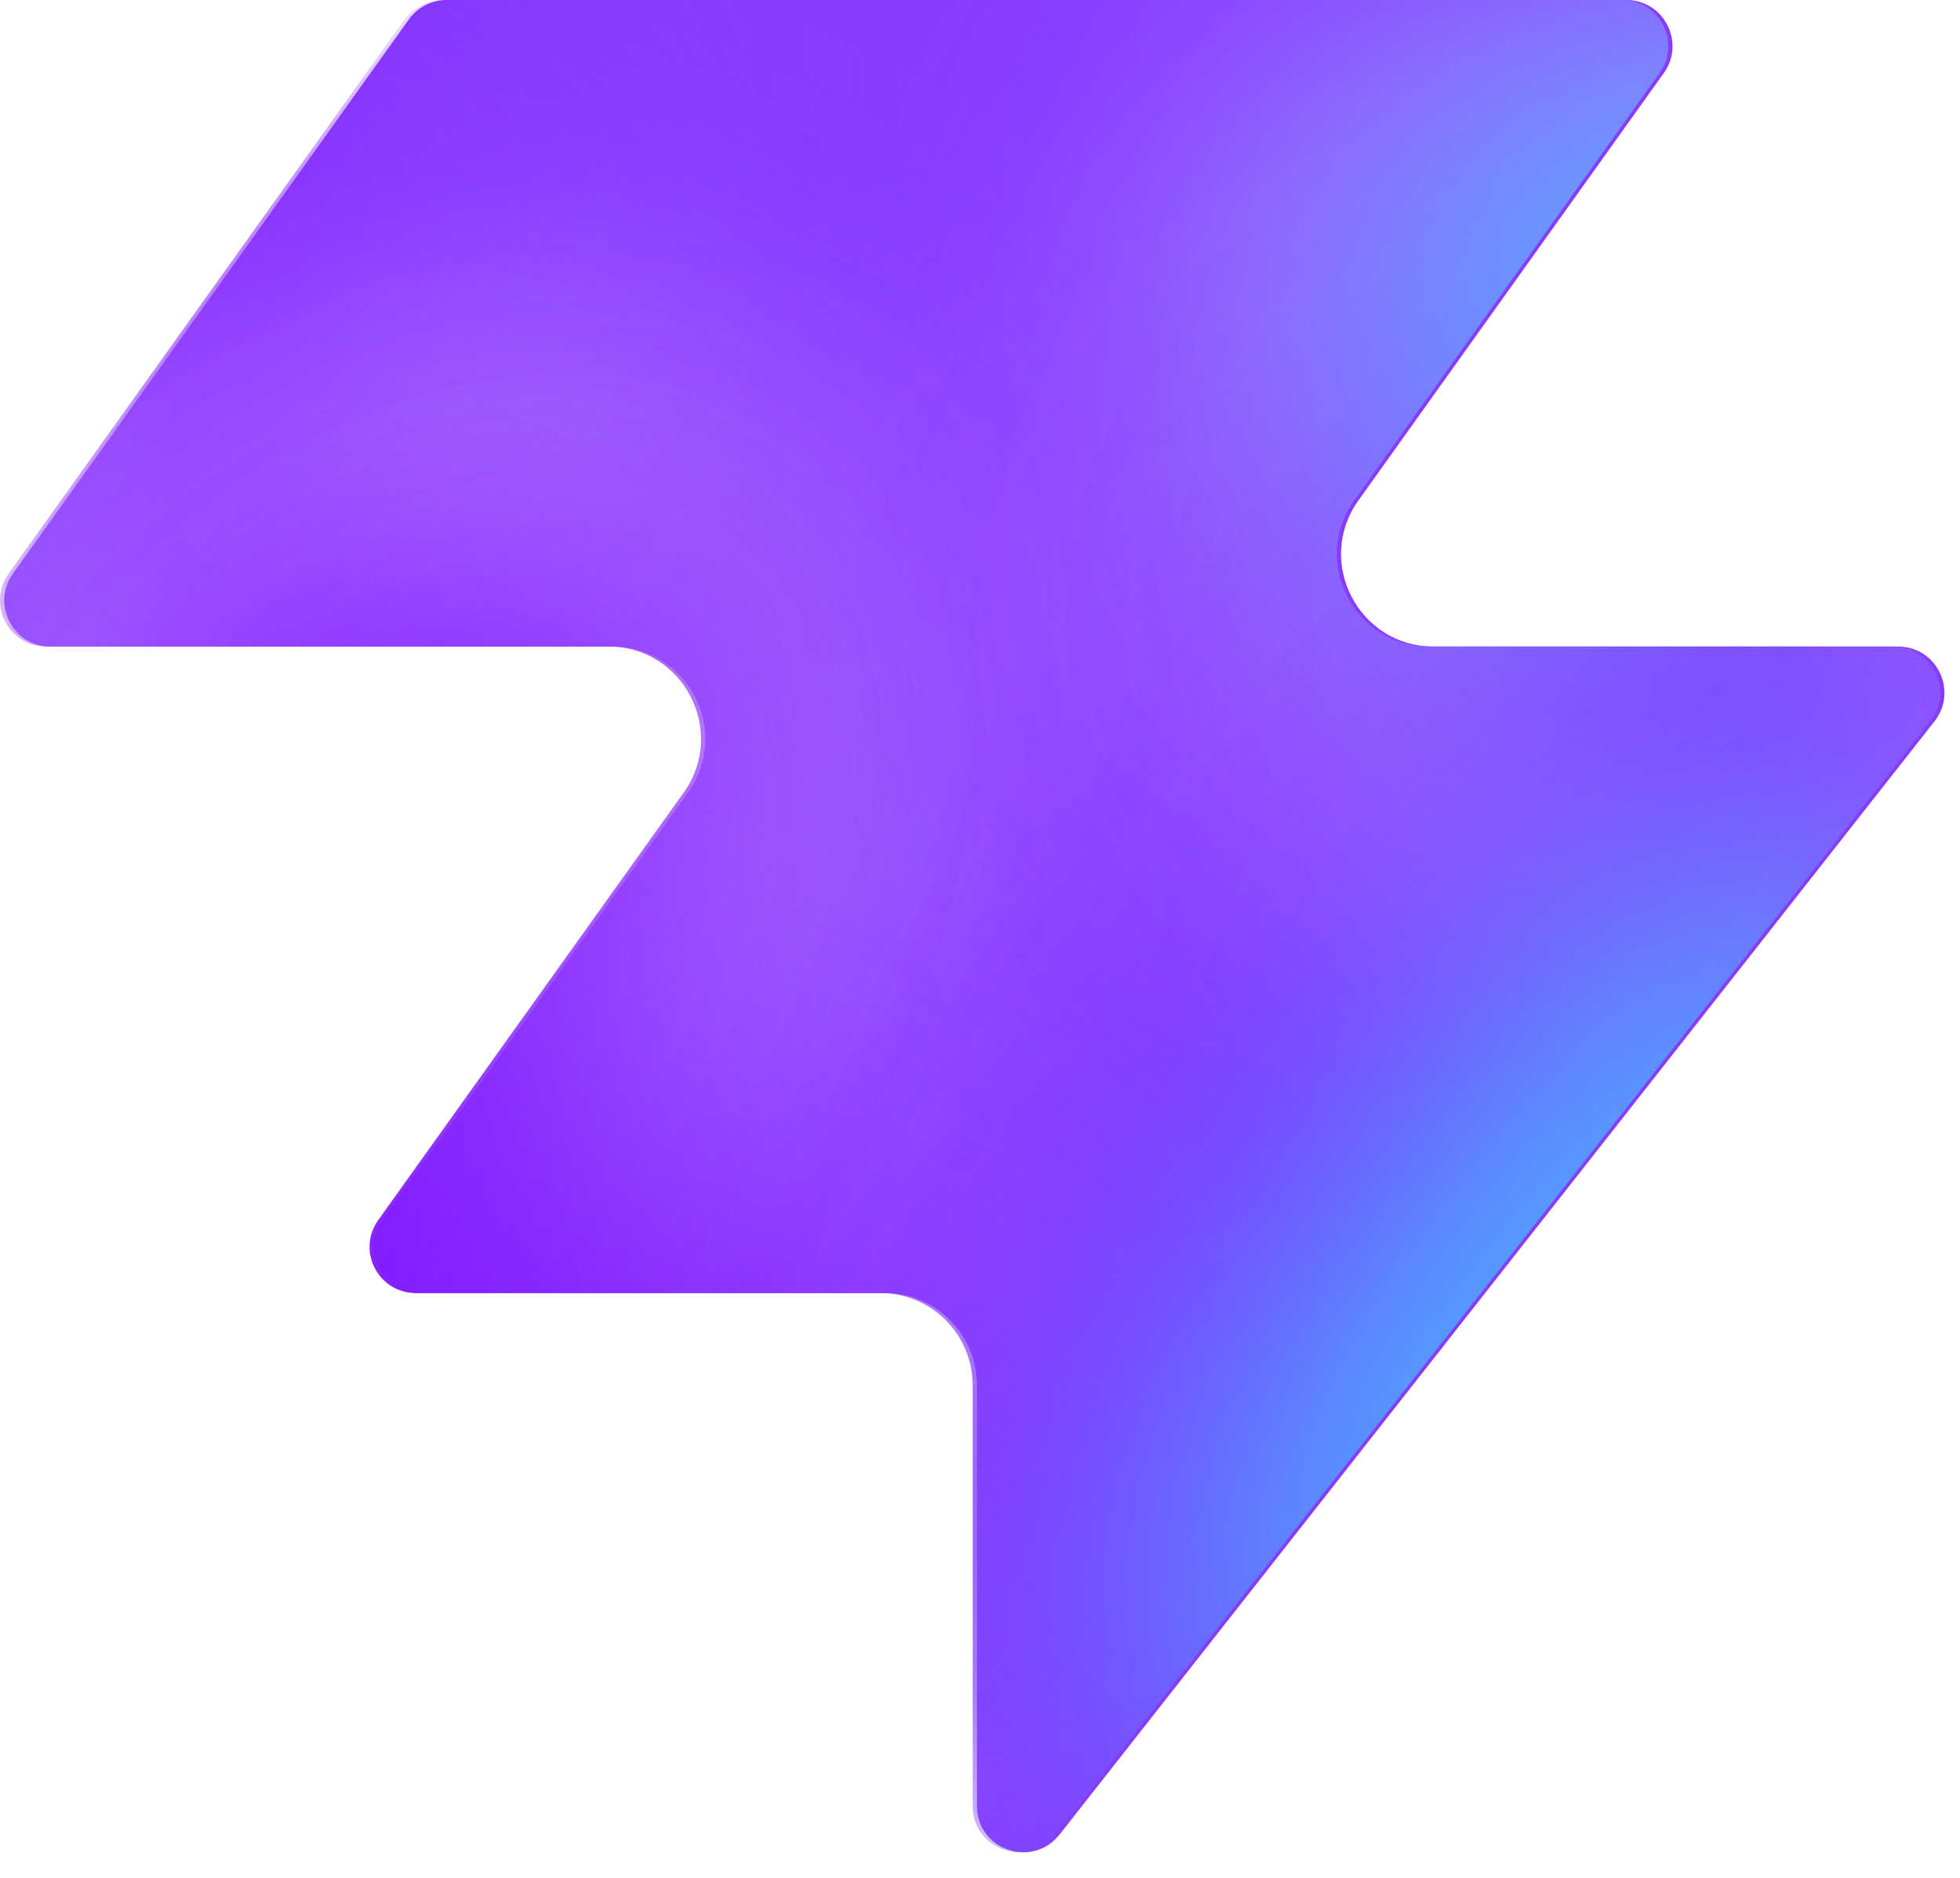
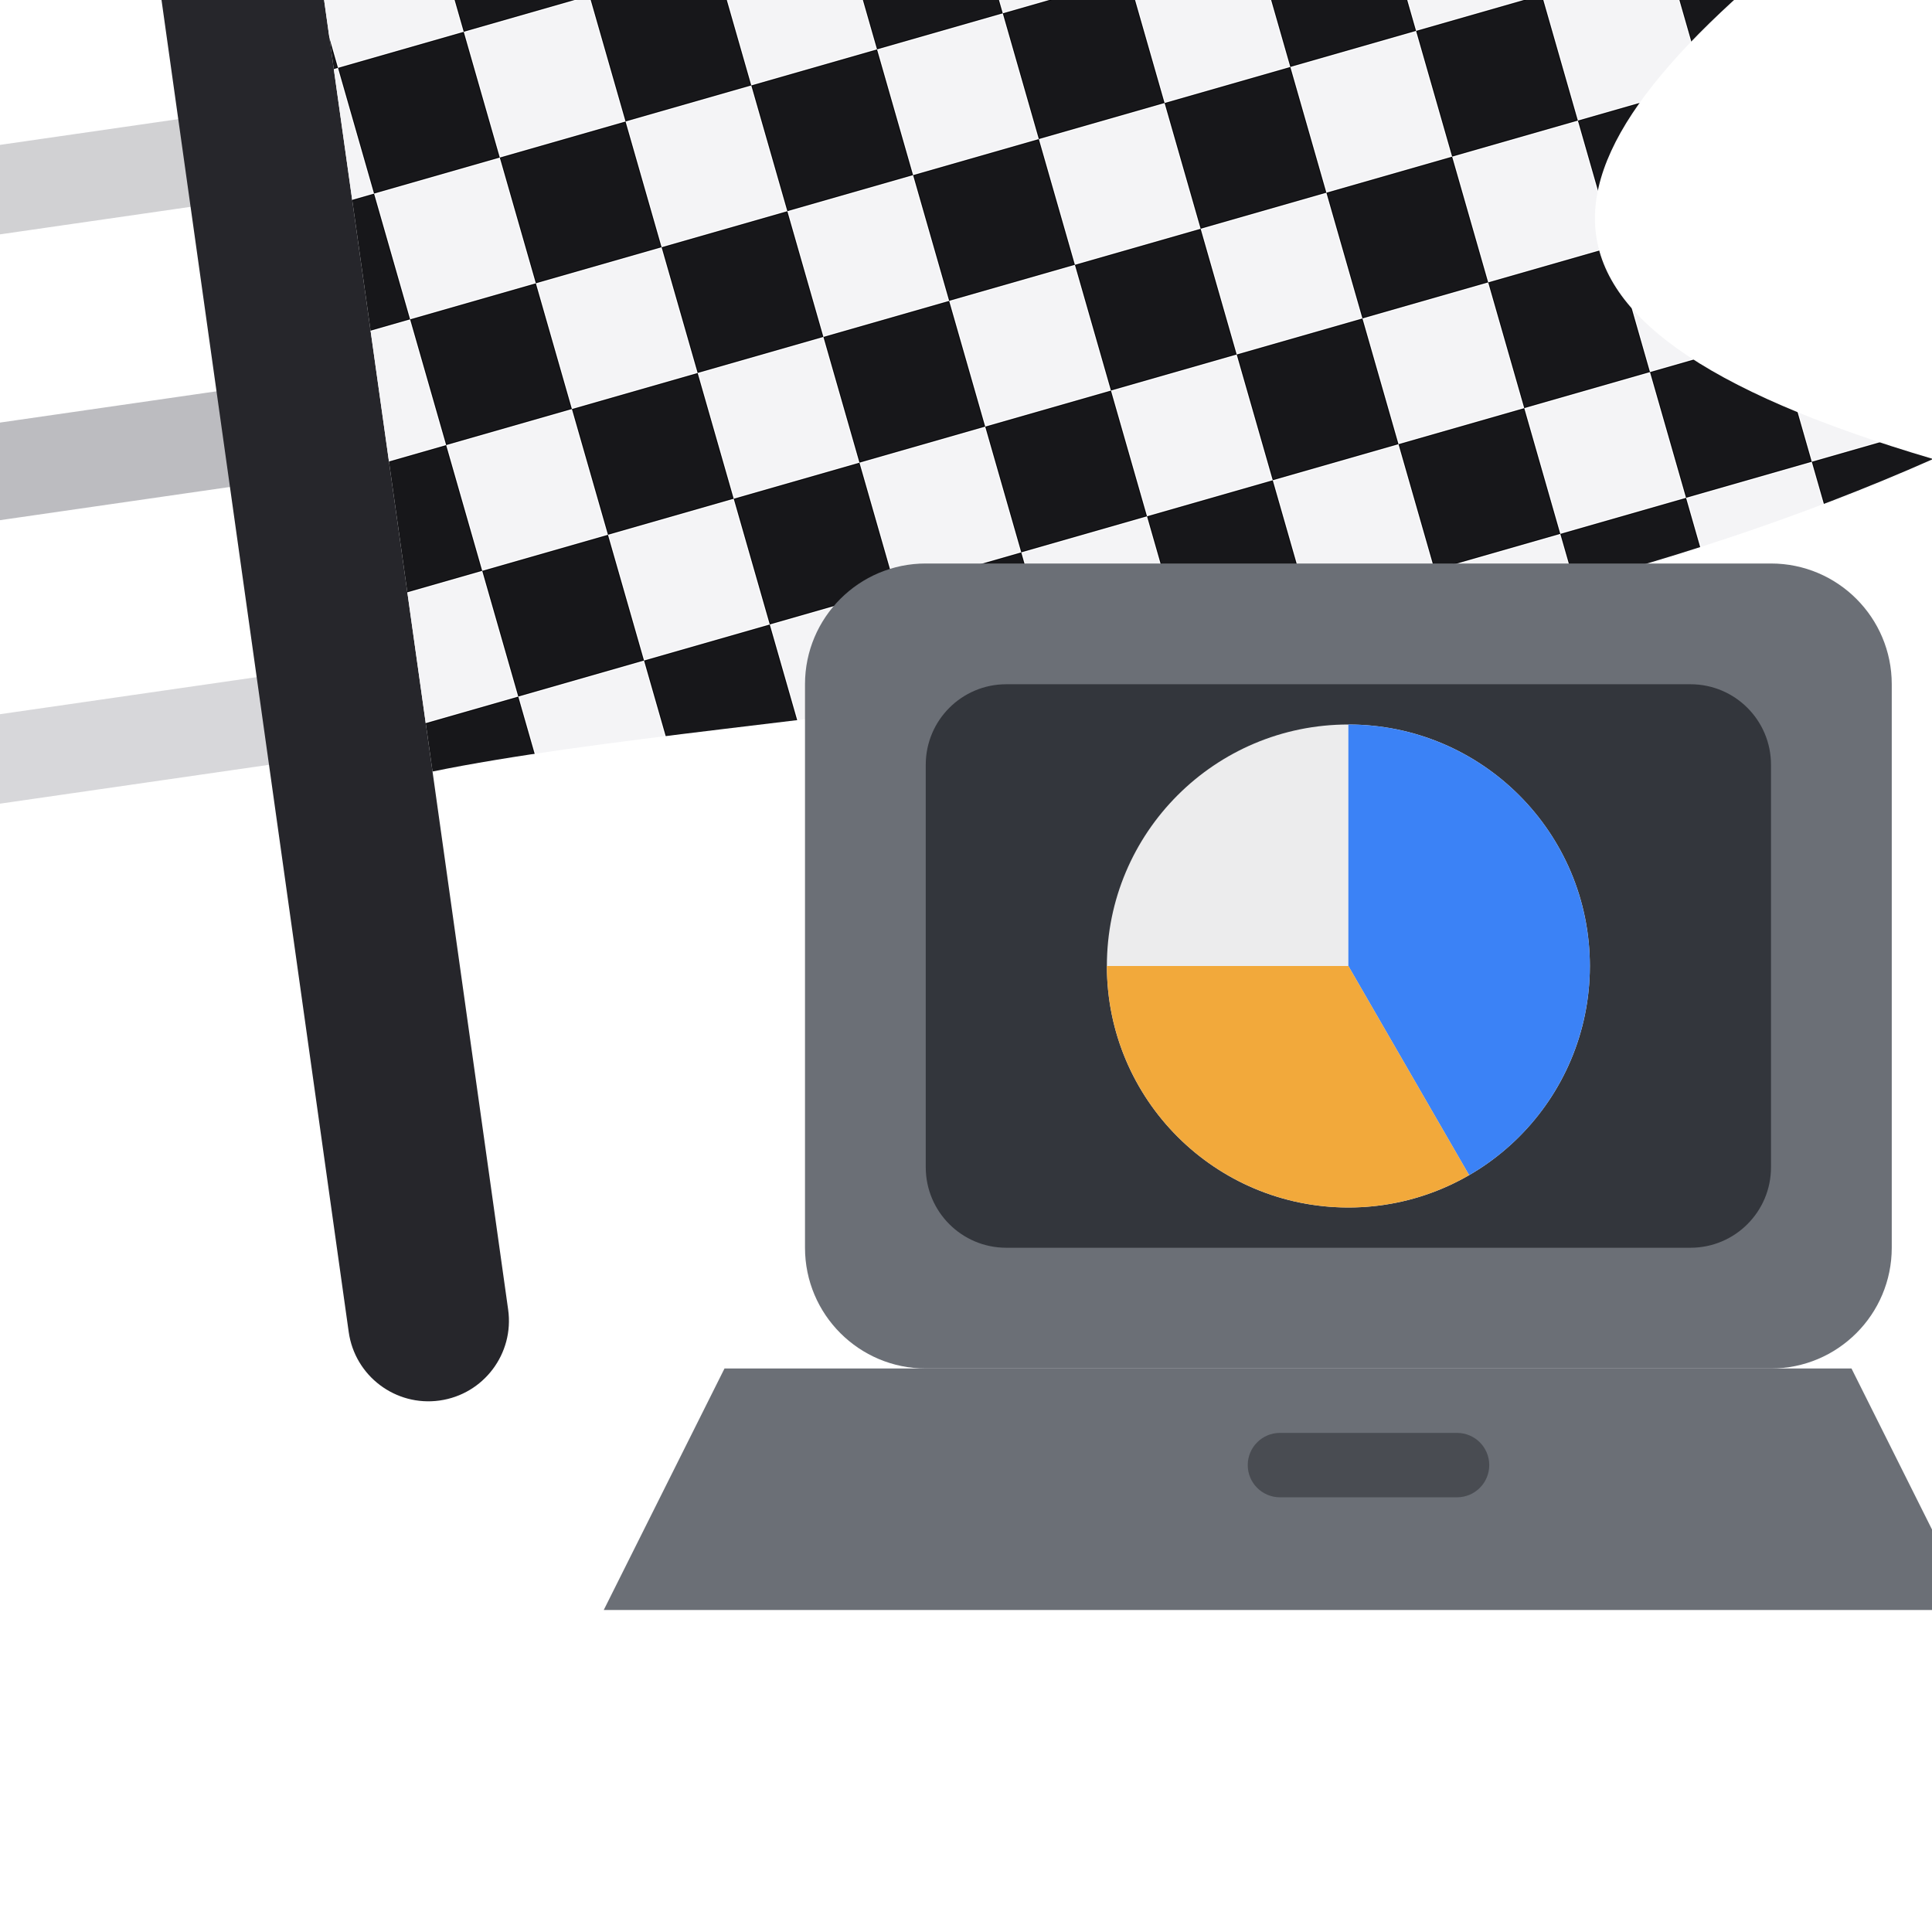
- <svg xmlns="http://www.w3.org/2000/svg" width="48" height="46" fill="none" viewBox="0 0 48 46">
-   <path fill="#863bff" d="M25.946 44.938c-.664.845-2.021.375-2.021-.698V33.937a2.26 2.26 0 0 0-2.262-2.262H10.287c-.92 0-1.456-1.04-.92-1.788l7.48-10.471c1.07-1.497 0-3.578-1.842-3.578H1.237c-.92 0-1.456-1.04-.92-1.788L10.013.474c.214-.297.556-.474.92-.474h28.894c.92 0 1.456 1.04.92 1.788l-7.48 10.471c-1.07 1.498 0 3.579 1.842 3.579h11.377c.943 0 1.473 1.088.89 1.83L25.947 44.94z" style="fill:#863bff;fill:color(display-p3 .525 .23 1);fill-opacity:1" />
-   <mask id="a" width="48" height="46" x="0" y="0" maskUnits="userSpaceOnUse" style="mask-type:alpha">
-     <path fill="#000" d="M25.842 44.938c-.664.844-2.021.375-2.021-.698V33.937a2.26 2.26 0 0 0-2.262-2.262H10.183c-.92 0-1.456-1.04-.92-1.788l7.48-10.471c1.07-1.498 0-3.579-1.842-3.579H1.133c-.92 0-1.456-1.04-.92-1.787L9.91.473c.214-.297.556-.474.92-.474h28.894c.92 0 1.456 1.04.92 1.788l-7.48 10.471c-1.07 1.498 0 3.578 1.842 3.578h11.377c.943 0 1.473 1.088.89 1.832L25.843 44.94z" style="fill:#000;fill-opacity:1" />
-   </mask>
-   <g mask="url(#a)">
-     <g filter="url(#b)">
-       <ellipse cx="5.508" cy="14.704" fill="#ede6ff" rx="5.508" ry="14.704" style="fill:#ede6ff;fill:color(display-p3 .927 .903 1);fill-opacity:1" transform="matrix(.00324 1 1 -.00324 -4.47 31.516)" />
-     </g>
-     <g filter="url(#c)">
-       <ellipse cx="10.399" cy="29.851" fill="#ede6ff" rx="10.399" ry="29.851" style="fill:#ede6ff;fill:color(display-p3 .927 .903 1);fill-opacity:1" transform="matrix(.00324 1 1 -.00324 -39.328 7.883)" />
-     </g>
-     <g filter="url(#d)">
-       <ellipse cx="5.508" cy="30.487" fill="#7e14ff" rx="5.508" ry="30.487" style="fill:#7e14ff;fill:color(display-p3 .492 .077 1);fill-opacity:1" transform="rotate(89.814 -25.913 -14.639)scale(1 -1)" />
-     </g>
-     <g filter="url(#e)">
-       <ellipse cx="5.508" cy="30.599" fill="#7e14ff" rx="5.508" ry="30.599" style="fill:#7e14ff;fill:color(display-p3 .492 .077 1);fill-opacity:1" transform="rotate(89.814 -32.644 -3.334)scale(1 -1)" />
-     </g>
-     <g filter="url(#f)">
-       <ellipse cx="5.508" cy="30.599" fill="#7e14ff" rx="5.508" ry="30.599" style="fill:#7e14ff;fill:color(display-p3 .492 .077 1);fill-opacity:1" transform="matrix(.00324 1 1 -.00324 -34.34 30.47)" />
-     </g>
-     <g filter="url(#g)">
-       <ellipse cx="14.072" cy="22.078" fill="#ede6ff" rx="14.072" ry="22.078" style="fill:#ede6ff;fill:color(display-p3 .927 .903 1);fill-opacity:1" transform="rotate(93.35 24.506 48.493)scale(-1 1)" />
-     </g>
-     <g filter="url(#h)">
-       <ellipse cx="3.47" cy="21.501" fill="#7e14ff" rx="3.47" ry="21.501" style="fill:#7e14ff;fill:color(display-p3 .492 .077 1);fill-opacity:1" transform="rotate(89.009 28.708 47.59)scale(-1 1)" />
-     </g>
-     <g filter="url(#i)">
-       <ellipse cx="3.47" cy="21.501" fill="#7e14ff" rx="3.47" ry="21.501" style="fill:#7e14ff;fill:color(display-p3 .492 .077 1);fill-opacity:1" transform="rotate(89.009 28.708 47.59)scale(-1 1)" />
-     </g>
-     <g filter="url(#j)">
-       <ellipse cx=".387" cy="8.972" fill="#7e14ff" rx="4.407" ry="29.108" style="fill:#7e14ff;fill:color(display-p3 .492 .077 1);fill-opacity:1" transform="rotate(39.51 .387 8.972)" />
-     </g>
-     <g filter="url(#k)">
-       <ellipse cx="47.523" cy="-6.092" fill="#7e14ff" rx="4.407" ry="29.108" style="fill:#7e14ff;fill:color(display-p3 .492 .077 1);fill-opacity:1" transform="rotate(37.892 47.523 -6.092)" />
-     </g>
-     <g filter="url(#l)">
-       <ellipse cx="41.412" cy="6.333" fill="#47bfff" rx="5.971" ry="9.665" style="fill:#47bfff;fill:color(display-p3 .28 .748 1);fill-opacity:1" transform="rotate(37.892 41.412 6.333)" />
-     </g>
-     <g filter="url(#m)">
-       <ellipse cx="-1.879" cy="38.332" fill="#7e14ff" rx="4.407" ry="29.108" style="fill:#7e14ff;fill:color(display-p3 .492 .077 1);fill-opacity:1" transform="rotate(37.892 -1.88 38.332)" />
-     </g>
-     <g filter="url(#n)">
-       <ellipse cx="-1.879" cy="38.332" fill="#7e14ff" rx="4.407" ry="29.108" style="fill:#7e14ff;fill:color(display-p3 .492 .077 1);fill-opacity:1" transform="rotate(37.892 -1.88 38.332)" />
-     </g>
-     <g filter="url(#o)">
-       <ellipse cx="35.651" cy="29.907" fill="#7e14ff" rx="4.407" ry="29.108" style="fill:#7e14ff;fill:color(display-p3 .492 .077 1);fill-opacity:1" transform="rotate(37.892 35.651 29.907)" />
-     </g>
-     <g filter="url(#p)">
-       <ellipse cx="38.418" cy="32.4" fill="#47bfff" rx="5.971" ry="15.297" style="fill:#47bfff;fill:color(display-p3 .28 .748 1);fill-opacity:1" transform="rotate(37.892 38.418 32.4)" />
-     </g>
+ <svg xmlns="http://www.w3.org/2000/svg" viewBox="0 0 48 48">
+   <defs>
+     <pattern id="checker" width="6.5" height="6.5" patternUnits="userSpaceOnUse" patternTransform="rotate(-8)">
+       <rect width="6.5" height="6.5" fill="#f4f4f6" />
+       <rect width="3.25" height="3.25" fill="#17171a" />
+       <rect x="3.25" y="3.25" width="3.25" height="3.25" fill="#17171a" />
+     </pattern>
+   </defs>
+   <g stroke="#7a7a82" stroke-linecap="round">
+     <path d="M-2 12 L7 10.7" stroke-width="2.4" opacity="0.5" />
+     <path d="M-2 5 L7 3.7" stroke-width="2.2" opacity="0.35" />
+     <path d="M-1 19 L8 17.7" stroke-width="2.2" opacity="0.3" />
  </g>
-   <defs>
-     <filter id="b" width="60.045" height="41.654" x="-19.77" y="16.149" color-interpolation-filters="sRGB" filterUnits="userSpaceOnUse">
-       <feFlood flood-opacity="0" result="BackgroundImageFix" />
-       <feBlend in="SourceGraphic" in2="BackgroundImageFix" result="shape" />
-       <feGaussianBlur result="effect1_foregroundBlur_2002_17158" stdDeviation="7.659" />
-     </filter>
-     <filter id="c" width="90.34" height="51.437" x="-54.613" y="-7.533" color-interpolation-filters="sRGB" filterUnits="userSpaceOnUse">
-       <feFlood flood-opacity="0" result="BackgroundImageFix" />
-       <feBlend in="SourceGraphic" in2="BackgroundImageFix" result="shape" />
-       <feGaussianBlur result="effect1_foregroundBlur_2002_17158" stdDeviation="7.659" />
-     </filter>
-     <filter id="d" width="79.355" height="29.4" x="-49.64" y="2.03" color-interpolation-filters="sRGB" filterUnits="userSpaceOnUse">
-       <feFlood flood-opacity="0" result="BackgroundImageFix" />
-       <feBlend in="SourceGraphic" in2="BackgroundImageFix" result="shape" />
-       <feGaussianBlur result="effect1_foregroundBlur_2002_17158" stdDeviation="4.596" />
-     </filter>
-     <filter id="e" width="79.579" height="29.4" x="-45.045" y="20.029" color-interpolation-filters="sRGB" filterUnits="userSpaceOnUse">
-       <feFlood flood-opacity="0" result="BackgroundImageFix" />
-       <feBlend in="SourceGraphic" in2="BackgroundImageFix" result="shape" />
-       <feGaussianBlur result="effect1_foregroundBlur_2002_17158" stdDeviation="4.596" />
-     </filter>
-     <filter id="f" width="79.579" height="29.4" x="-43.513" y="21.178" color-interpolation-filters="sRGB" filterUnits="userSpaceOnUse">
-       <feFlood flood-opacity="0" result="BackgroundImageFix" />
-       <feBlend in="SourceGraphic" in2="BackgroundImageFix" result="shape" />
-       <feGaussianBlur result="effect1_foregroundBlur_2002_17158" stdDeviation="4.596" />
-     </filter>
-     <filter id="g" width="74.749" height="58.852" x="15.756" y="-17.901" color-interpolation-filters="sRGB" filterUnits="userSpaceOnUse">
-       <feFlood flood-opacity="0" result="BackgroundImageFix" />
-       <feBlend in="SourceGraphic" in2="BackgroundImageFix" result="shape" />
-       <feGaussianBlur result="effect1_foregroundBlur_2002_17158" stdDeviation="7.659" />
-     </filter>
-     <filter id="h" width="61.377" height="25.362" x="23.548" y="2.284" color-interpolation-filters="sRGB" filterUnits="userSpaceOnUse">
-       <feFlood flood-opacity="0" result="BackgroundImageFix" />
-       <feBlend in="SourceGraphic" in2="BackgroundImageFix" result="shape" />
-       <feGaussianBlur result="effect1_foregroundBlur_2002_17158" stdDeviation="4.596" />
-     </filter>
-     <filter id="i" width="61.377" height="25.362" x="23.548" y="2.284" color-interpolation-filters="sRGB" filterUnits="userSpaceOnUse">
-       <feFlood flood-opacity="0" result="BackgroundImageFix" />
-       <feBlend in="SourceGraphic" in2="BackgroundImageFix" result="shape" />
-       <feGaussianBlur result="effect1_foregroundBlur_2002_17158" stdDeviation="4.596" />
-     </filter>
-     <filter id="j" width="56.045" height="63.649" x="-27.636" y="-22.853" color-interpolation-filters="sRGB" filterUnits="userSpaceOnUse">
-       <feFlood flood-opacity="0" result="BackgroundImageFix" />
-       <feBlend in="SourceGraphic" in2="BackgroundImageFix" result="shape" />
-       <feGaussianBlur result="effect1_foregroundBlur_2002_17158" stdDeviation="4.596" />
-     </filter>
-     <filter id="k" width="54.814" height="64.646" x="20.116" y="-38.415" color-interpolation-filters="sRGB" filterUnits="userSpaceOnUse">
-       <feFlood flood-opacity="0" result="BackgroundImageFix" />
-       <feBlend in="SourceGraphic" in2="BackgroundImageFix" result="shape" />
-       <feGaussianBlur result="effect1_foregroundBlur_2002_17158" stdDeviation="4.596" />
-     </filter>
-     <filter id="l" width="33.541" height="35.313" x="24.641" y="-11.323" color-interpolation-filters="sRGB" filterUnits="userSpaceOnUse">
-       <feFlood flood-opacity="0" result="BackgroundImageFix" />
-       <feBlend in="SourceGraphic" in2="BackgroundImageFix" result="shape" />
-       <feGaussianBlur result="effect1_foregroundBlur_2002_17158" stdDeviation="4.596" />
-     </filter>
-     <filter id="m" width="54.814" height="64.646" x="-29.286" y="6.009" color-interpolation-filters="sRGB" filterUnits="userSpaceOnUse">
-       <feFlood flood-opacity="0" result="BackgroundImageFix" />
-       <feBlend in="SourceGraphic" in2="BackgroundImageFix" result="shape" />
-       <feGaussianBlur result="effect1_foregroundBlur_2002_17158" stdDeviation="4.596" />
-     </filter>
-     <filter id="n" width="54.814" height="64.646" x="-29.286" y="6.009" color-interpolation-filters="sRGB" filterUnits="userSpaceOnUse">
-       <feFlood flood-opacity="0" result="BackgroundImageFix" />
-       <feBlend in="SourceGraphic" in2="BackgroundImageFix" result="shape" />
-       <feGaussianBlur result="effect1_foregroundBlur_2002_17158" stdDeviation="4.596" />
-     </filter>
-     <filter id="o" width="54.814" height="64.646" x="8.244" y="-2.416" color-interpolation-filters="sRGB" filterUnits="userSpaceOnUse">
-       <feFlood flood-opacity="0" result="BackgroundImageFix" />
-       <feBlend in="SourceGraphic" in2="BackgroundImageFix" result="shape" />
-       <feGaussianBlur result="effect1_foregroundBlur_2002_17158" stdDeviation="4.596" />
-     </filter>
-     <filter id="p" width="39.409" height="43.623" x="18.713" y="10.588" color-interpolation-filters="sRGB" filterUnits="userSpaceOnUse">
-       <feFlood flood-opacity="0" result="BackgroundImageFix" />
-       <feBlend in="SourceGraphic" in2="BackgroundImageFix" result="shape" />
-       <feGaussianBlur result="effect1_foregroundBlur_2002_17158" stdDeviation="4.596" />
-     </filter>
-   </defs>
+   <g transform="rotate(-8 8 14)">
+     <rect x="6" y="-3" width="4" height="38" rx="2" fill="#26262b" />
+     <path d="M10 -1              C 24 -6, 40 -2, 48 3              C 39 8, 37 12, 48 17              C 34 21, 18 19, 10 19.5 Z" fill="url(#checker)" />
+   </g>
+   <g>
+     <rect x="20" y="14" width="27" height="20" rx="3" fill="#6b6f76" />
+     <rect x="23" y="17" width="21" height="14" rx="2" fill="#33363c" />
+     <circle cx="33.5" cy="24" r="6" fill="#ececed" />
+     <path d="M33.5 24 L33.5 18 A6 6 0 0 1 36.5 29.196 Z" fill="#3b82f6" />
+     <path d="M33.5 24 L36.5 29.196 A6 6 0 0 1 27.5 24 Z" fill="#f2a93b" />
+     <path d="M18 34 L46 34 L49 40 L15 40 Z" fill="#6b6f76" />
+     <rect x="31" y="35.6" width="6" height="1.6" rx="0.8" fill="#494c52" />
+   </g>
</svg>
